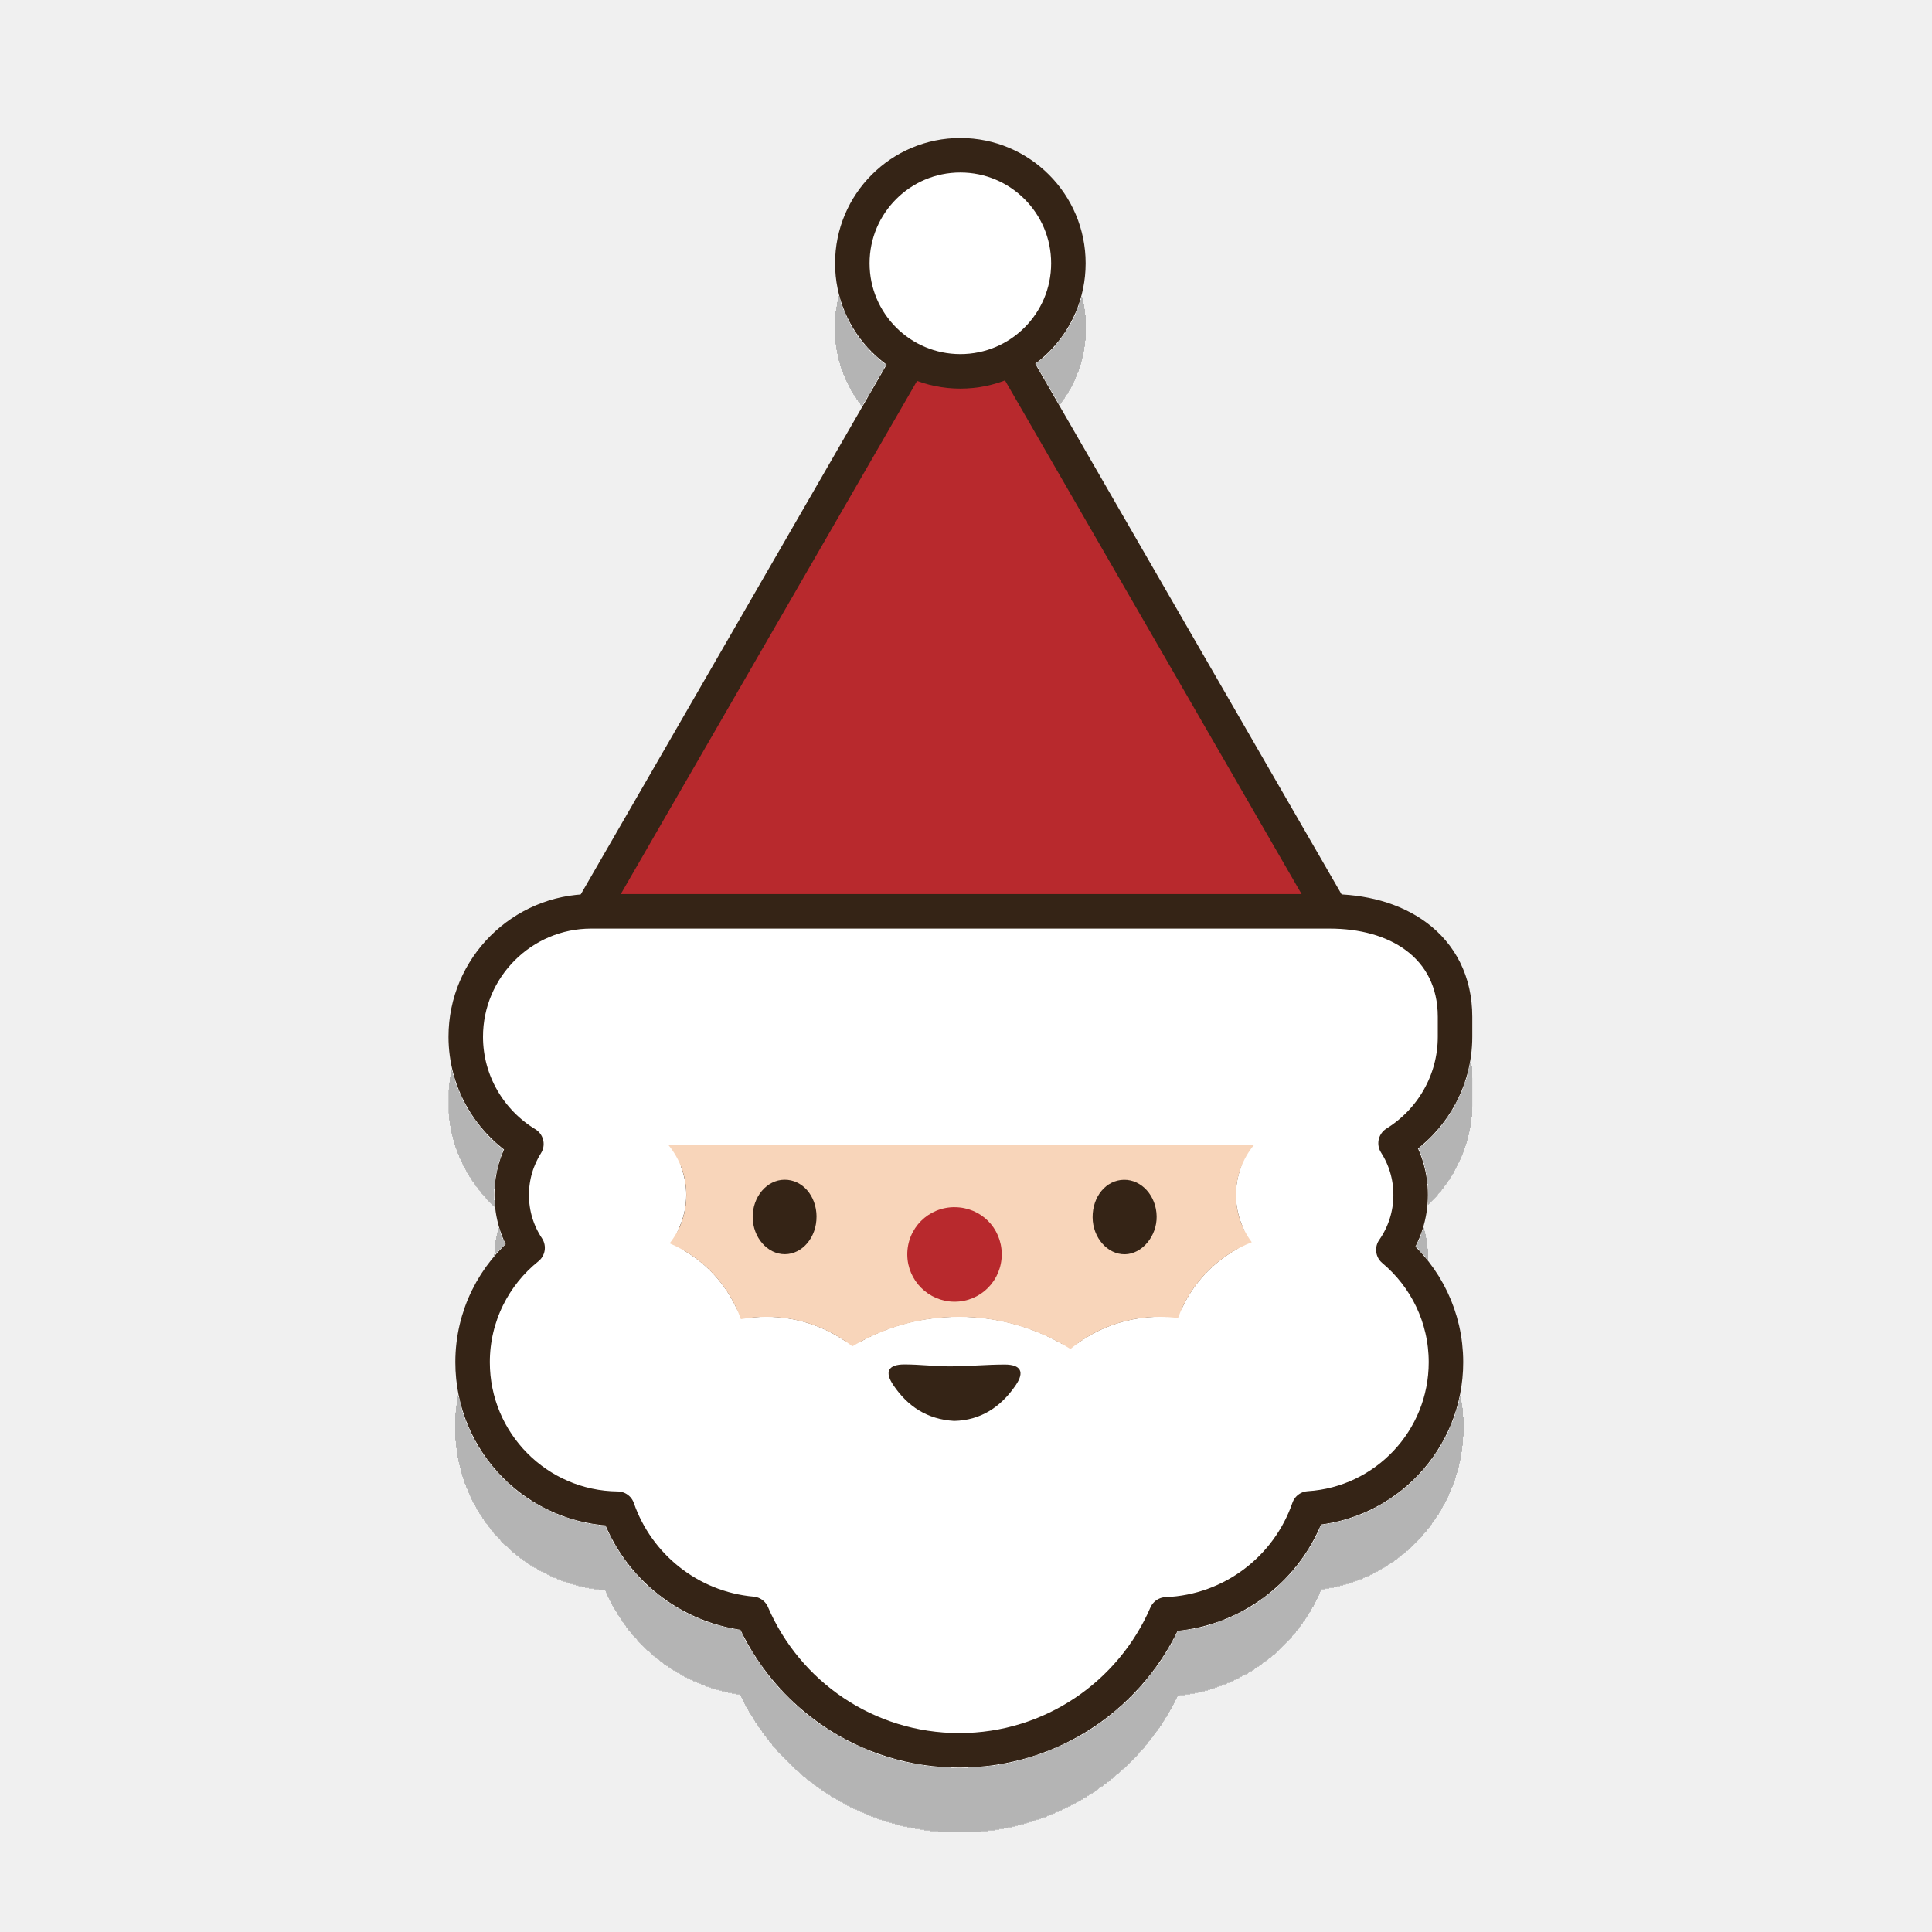
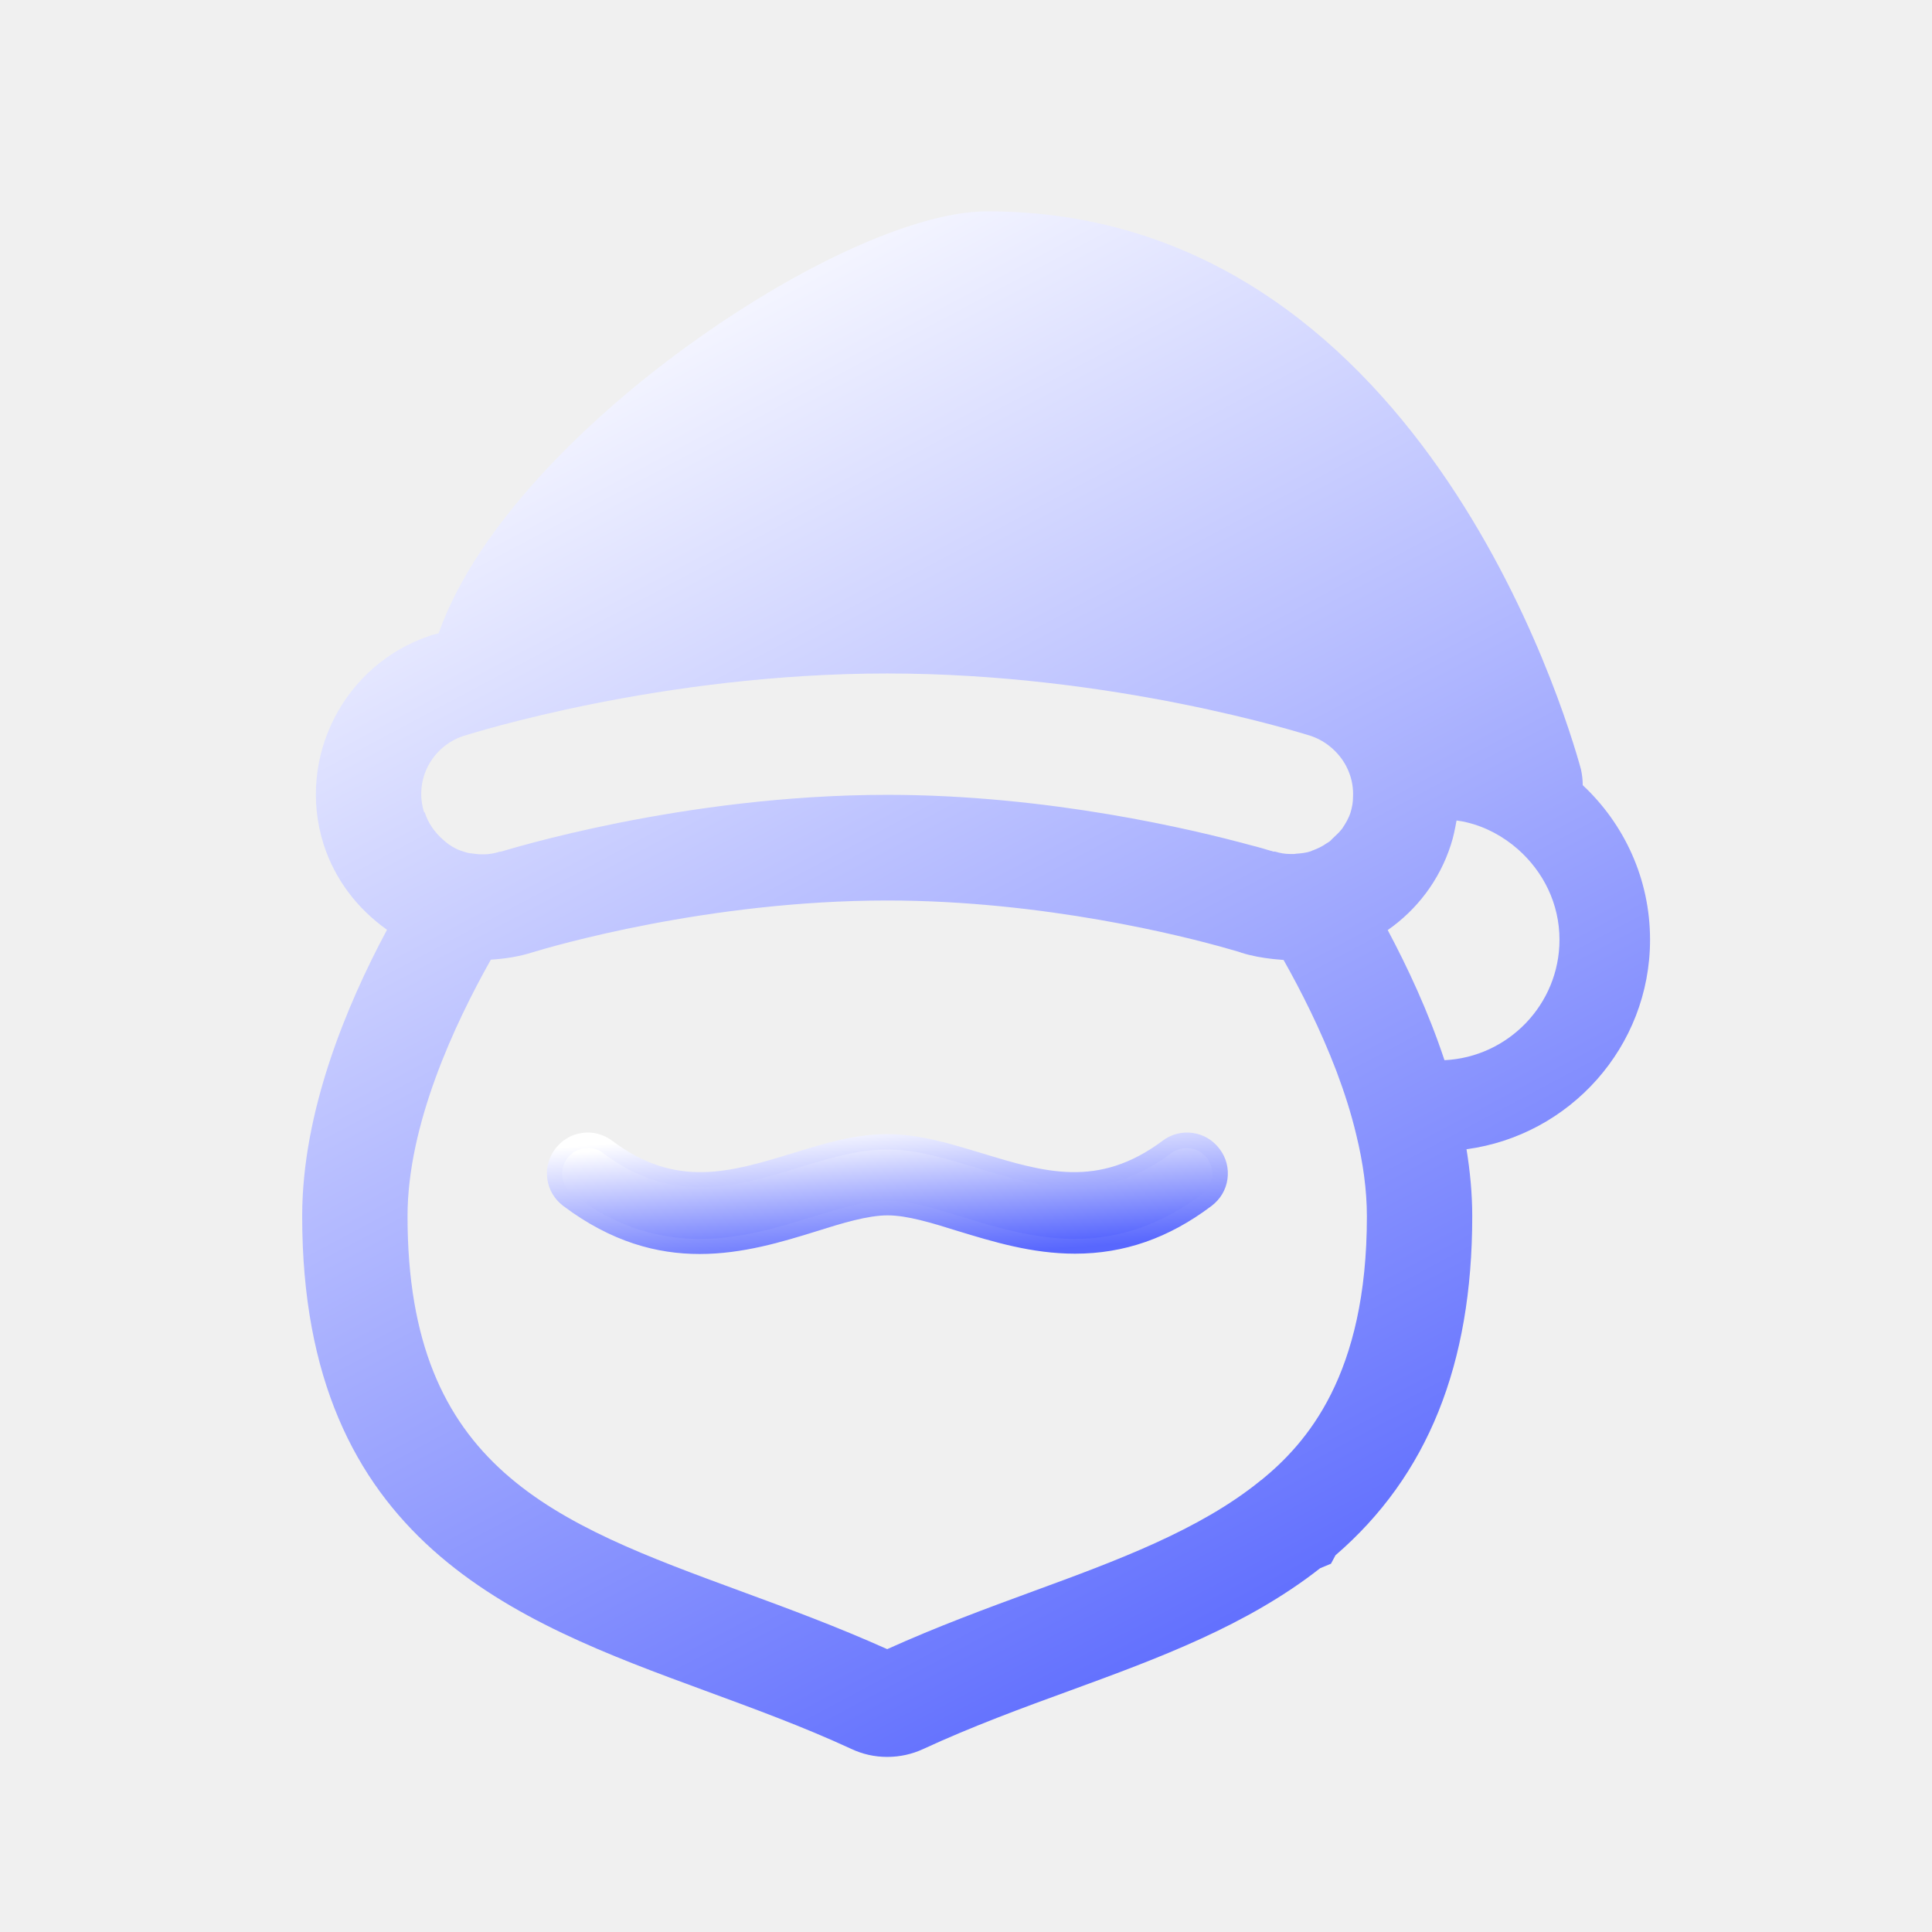
- <svg xmlns="http://www.w3.org/2000/svg" width="56" height="56" viewBox="0 0 56 56" fill="none">
-   <g filter="url(#filter0_d_1363_6397)">
-     <path d="M28.293 8.576C28.204 8.422 28.039 8.326 27.86 8.326C27.681 8.326 27.516 8.422 27.427 8.576L16.183 28.052C16.093 28.207 16.093 28.398 16.183 28.552C16.272 28.707 16.437 28.802 16.616 28.802H39.105C39.284 28.802 39.449 28.707 39.538 28.552C39.627 28.398 39.627 28.207 39.538 28.052L28.293 8.576Z" fill="#B8292D" stroke="#352416" stroke-linejoin="round" />
-     <path d="M21.79 37.686C21.429 36.915 20.844 36.271 20.119 35.838C20.294 35.474 20.392 35.065 20.392 34.634C20.392 34.309 20.333 33.985 20.223 33.683H35.491C35.383 33.98 35.324 34.3 35.324 34.634C35.324 35.046 35.414 35.437 35.575 35.789C34.815 36.22 34.201 36.878 33.825 37.671C33.757 37.668 33.688 37.666 33.618 37.666C32.641 37.666 31.735 37.974 30.992 38.496C30.049 37.968 28.962 37.666 27.804 37.666C26.647 37.666 25.643 37.943 24.737 38.43C24.015 37.948 23.146 37.666 22.211 37.666C22.069 37.666 21.928 37.673 21.79 37.686ZM42.175 29.472C42.175 28.455 41.751 27.666 41.054 27.147C40.375 26.64 39.477 26.416 38.542 26.416H17.134C15.134 26.416 13.5 28.05 13.5 30.05C13.5 31.366 14.207 32.521 15.258 33.159C14.989 33.586 14.832 34.092 14.832 34.635C14.832 35.208 15.002 35.732 15.293 36.169C14.322 36.946 13.698 38.143 13.698 39.484C13.698 41.815 15.575 43.706 17.9 43.73C18.477 45.391 19.985 46.615 21.8 46.777C22.799 49.104 25.112 50.734 27.805 50.734C30.492 50.734 32.801 49.112 33.804 46.793C35.722 46.716 37.336 45.456 37.934 43.722C40.154 43.584 41.912 41.739 41.912 39.484C41.912 38.175 41.318 37.004 40.387 36.226C40.702 35.776 40.888 35.227 40.888 34.635C40.888 34.079 40.727 33.567 40.451 33.137C41.483 32.496 42.175 31.351 42.175 30.05V29.472Z" fill="white" stroke="#352416" stroke-linejoin="round" />
-     <path d="M19.372 33.186C19.698 33.58 19.893 34.085 19.893 34.637C19.893 35.188 19.712 35.652 19.41 36.039C20.371 36.448 21.124 37.247 21.475 38.237C21.715 38.193 21.96 38.169 22.212 38.169C23.152 38.169 24.017 38.489 24.706 39.025C25.612 38.482 26.672 38.169 27.805 38.169C28.938 38.169 30.095 38.512 31.027 39.102C31.731 38.519 32.634 38.169 33.619 38.169C33.797 38.169 33.973 38.182 34.146 38.204C34.511 37.201 35.293 36.399 36.283 36.006C35.997 35.624 35.827 35.151 35.827 34.638C35.827 34.086 36.022 33.581 36.348 33.187H19.372V33.186Z" fill="#F8D5BA" />
-     <path d="M31.67 35.286C31.666 34.679 32.062 34.204 32.578 34.197C33.092 34.19 33.517 34.664 33.526 35.256C33.536 35.83 33.104 36.348 32.608 36.356C32.102 36.364 31.674 35.876 31.67 35.286Z" fill="#352416" />
-     <path d="M23.667 35.262C23.672 35.859 23.261 36.35 22.754 36.354C22.247 36.358 21.821 35.87 21.817 35.279C21.814 34.687 22.227 34.199 22.738 34.195C23.257 34.191 23.663 34.657 23.668 35.262H23.667Z" fill="#352416" />
-     <path d="M27.674 34.99C26.906 34.987 26.292 35.602 26.298 36.37C26.304 37.118 26.914 37.727 27.662 37.731C28.427 37.735 29.041 37.116 29.036 36.347C29.03 35.59 28.431 34.994 27.674 34.991V34.99Z" fill="#B8292D" />
-     <path d="M27.656 41.186C26.874 41.141 26.309 40.763 25.896 40.152C25.631 39.762 25.744 39.55 26.212 39.549C26.653 39.548 27.096 39.606 27.537 39.605C28.065 39.604 28.593 39.553 29.12 39.552C29.59 39.552 29.705 39.764 29.442 40.15C29.011 40.783 28.425 41.17 27.656 41.186Z" fill="#352416" />
-     <path d="M27.836 10.764C29.566 10.764 30.968 9.361 30.968 7.632C30.968 5.902 29.566 4.5 27.836 4.5C26.107 4.5 24.705 5.902 24.705 7.632C24.705 9.361 26.107 10.764 27.836 10.764Z" fill="white" stroke="#352416" stroke-linejoin="round" />
+ <svg xmlns="http://www.w3.org/2000/svg" width="64" height="64" viewBox="0 0 64 64" fill="none">
+   <g clip-path="url(#clip0_2001_5337)">
+     <path d="M54.66 31.13C54.66 29.11 53.8 27.29 52.43 26.01C52.43 25.84 52.41 25.66 52.37 25.48C51.85 23.59 46.93 7 32.7 7C30.11 7 25.64 9.16 21.56 12.38C19.72 13.83 15.85 17.23 14.53 20.98C14.48 20.99 14.42 21.01 14.38 21.02H14.35L14.27 21.05C11.4 21.99 9.81 25.09 10.72 27.97C11.1 29.15 11.85 30.11 12.82 30.8C11.47 33.32 10.01 36.83 10.01 40.29C10.01 51.1 17.09 53.7 23.34 56C24.94 56.59 26.59 57.19 28.19 57.93C28.57 58.11 28.97 58.2 29.39 58.2C29.81 58.2 30.21 58.11 30.58 57.94C32.2 57.19 33.86 56.58 35.48 55.99C38.35 54.94 41.31 53.85 43.73 51.95L44.09 51.8L44.24 51.52C47.29 48.89 48.77 45.21 48.77 40.29C48.77 39.55 48.7 38.81 48.58 38.07C52 37.61 54.66 34.68 54.66 31.13ZM47.85 35.12C47.32 33.52 46.63 32.05 45.97 30.81C46.93 30.14 47.68 29.17 48.06 27.99C48.15 27.72 48.2 27.45 48.25 27.18C48.36 27.2 48.48 27.21 48.58 27.24C49.22 27.39 49.8 27.71 50.28 28.13C51.12 28.87 51.66 29.93 51.66 31.13C51.66 33.27 49.96 35.02 47.85 35.12ZM41.77 49.03L41.74 49.06C39.73 50.69 36.96 51.71 34.26 52.7C32.68 53.28 31.05 53.88 29.39 54.63C27.74 53.89 26.12 53.29 24.54 52.71C18.37 50.44 13.5 48.65 13.5 40.29C13.5 37.26 15.05 33.94 16.26 31.79C16.73 31.76 17.19 31.69 17.63 31.55C18.25 31.36 23.44 29.83 29.39 29.83C34.57 29.83 39.22 31.01 40.65 31.42C40.94 31.5 41.11 31.55 41.12 31.56C41.47 31.67 41.82 31.73 42.18 31.77C42.29 31.78 42.41 31.79 42.52 31.8C43.09 32.81 43.74 34.09 44.27 35.48C44.53 36.17 44.76 36.88 44.93 37.6C45.15 38.5 45.28 39.41 45.28 40.3C45.28 45.56 43.28 47.81 41.77 49.04V49.03ZM14.05 26.91C13.71 25.85 14.3 24.73 15.35 24.38C15.62 24.3 21.87 22.31 29.39 22.31C36.91 22.31 43.16 24.3 43.43 24.38C43.78 24.5 44.08 24.71 44.31 24.97C44.66 25.36 44.85 25.88 44.82 26.41C44.82 26.58 44.79 26.74 44.74 26.91C44.68 27.1 44.58 27.27 44.48 27.42C44.46 27.45 44.44 27.48 44.41 27.51C44.33 27.61 44.23 27.69 44.14 27.78C44.1 27.82 44.07 27.86 44.02 27.89C43.99 27.91 43.97 27.92 43.94 27.94C43.8 28.04 43.65 28.11 43.49 28.17C43.47 28.17 43.45 28.19 43.42 28.2C43.27 28.25 43.1 28.27 42.94 28.28C42.92 28.28 42.89 28.29 42.87 28.29C42.83 28.29 42.79 28.29 42.74 28.29C42.57 28.29 42.4 28.26 42.24 28.21C42.22 28.21 42.2 28.21 42.19 28.21C42.17 28.21 42.14 28.19 42.08 28.18C41.95 28.14 41.72 28.07 41.4 27.99C39.56 27.49 34.75 26.33 29.4 26.33C22.58 26.33 16.73 28.18 16.6 28.21C16.57 28.22 16.53 28.21 16.5 28.23C16.35 28.27 16.2 28.3 16.05 28.3C16.01 28.3 15.96 28.3 15.92 28.3C15.82 28.3 15.72 28.28 15.63 28.27C15.58 28.27 15.54 28.26 15.49 28.25C15.35 28.21 15.21 28.17 15.08 28.1C14.92 28.02 14.79 27.92 14.66 27.8C14.39 27.56 14.18 27.26 14.07 26.91H14.05Z" fill="url(#paint0_linear_2001_5337)" />
+     <path d="M35.599 41.28C34.209 41.28 32.929 40.89 31.789 40.54C30.909 40.27 30.069 40.01 29.379 40.01C28.689 40.01 27.859 40.26 26.969 40.54C24.719 41.23 21.919 42.09 18.789 39.75C18.299 39.39 18.199 38.69 18.569 38.21C18.929 37.72 19.629 37.62 20.109 37.99C22.339 39.66 24.269 39.07 26.319 38.44C27.359 38.12 28.349 37.82 29.369 37.82C30.389 37.82 31.379 38.12 32.419 38.44C34.469 39.07 36.399 39.66 38.629 37.99C39.119 37.62 39.809 37.72 40.169 38.21C40.539 38.7 40.439 39.39 39.949 39.75C38.409 40.91 36.939 41.28 35.579 41.28H35.599Z" fill="url(#paint1_linear_2001_5337)" />
+     <path d="M23.171 41.54C21.771 41.54 20.261 41.15 18.661 39.95C18.371 39.73 18.181 39.42 18.131 39.06C18.081 38.7 18.171 38.35 18.391 38.06C18.611 37.77 18.921 37.58 19.281 37.53C19.641 37.48 19.991 37.57 20.281 37.79C22.401 39.38 24.191 38.83 26.261 38.2C27.321 37.87 28.321 37.57 29.391 37.57C30.461 37.57 31.461 37.88 32.521 38.2C34.591 38.83 36.381 39.38 38.511 37.79C38.801 37.57 39.151 37.48 39.511 37.53C39.871 37.58 40.181 37.77 40.401 38.06C40.621 38.35 40.711 38.7 40.661 39.06C40.611 39.42 40.421 39.73 40.131 39.95C38.711 41.02 37.231 41.53 35.611 41.53C34.181 41.53 32.881 41.13 31.731 40.78C30.871 40.51 30.051 40.26 29.401 40.26C28.751 40.26 27.891 40.52 27.071 40.78C25.911 41.14 24.601 41.54 23.181 41.54H23.171ZM29.391 39.77C30.121 39.77 30.971 40.03 31.871 40.31C32.981 40.65 34.251 41.04 35.601 41.04C37.111 41.04 38.491 40.55 39.821 39.56C40.001 39.42 40.121 39.22 40.151 39C40.181 38.77 40.121 38.55 39.991 38.37C39.851 38.19 39.651 38.07 39.431 38.04C39.211 38.01 38.981 38.07 38.801 38.2C36.471 39.94 34.381 39.31 32.371 38.69C31.341 38.38 30.381 38.08 29.391 38.08C28.401 38.08 27.431 38.38 26.411 38.69C24.391 39.31 22.301 39.94 19.981 38.2C19.801 38.06 19.581 38 19.351 38.04C19.121 38.07 18.931 38.19 18.791 38.37C18.651 38.55 18.601 38.78 18.631 39C18.661 39.23 18.781 39.42 18.961 39.56C21.981 41.83 24.711 40.99 26.911 40.31C27.771 40.05 28.651 39.77 29.391 39.77Z" fill="url(#paint2_linear_2001_5337)" />
  </g>
  <defs>
-     <filter id="filter0_d_1363_6397" x="13" y="4" width="29.675" height="49.11" filterUnits="userSpaceOnUse" color-interpolation-filters="sRGB">
-       <feFlood flood-opacity="0" result="BackgroundImageFix" />
-       <feColorMatrix in="SourceAlpha" type="matrix" values="0 0 0 0 0 0 0 0 0 0 0 0 0 0 0 0 0 0 127 0" result="hardAlpha" />
-       <feOffset dy="1.876" />
-       <feComposite in2="hardAlpha" operator="out" />
-       <feColorMatrix type="matrix" values="0 0 0 0 0 0 0 0 0 0 0 0 0 0 0 0 0 0 0.25 0" />
-       <feBlend mode="normal" in2="BackgroundImageFix" result="effect1_dropShadow_1363_6397" />
-       <feBlend mode="normal" in="SourceGraphic" in2="effect1_dropShadow_1363_6397" result="shape" />
-     </filter>
+     <linearGradient id="paint0_linear_2001_5337" x1="15.925" y1="10.612" x2="40.933" y2="57.49" gradientUnits="userSpaceOnUse">
+       <stop stop-color="white" />
+       <stop offset="1" stop-color="#5867FE" />
+     </linearGradient>
+     <linearGradient id="paint1_linear_2001_5337" x1="21.267" y1="38.015" x2="21.572" y2="42.126" gradientUnits="userSpaceOnUse">
+       <stop stop-color="white" />
+       <stop offset="1" stop-color="#5867FE" />
+     </linearGradient>
+     <linearGradient id="paint2_linear_2001_5337" x1="21.105" y1="37.8" x2="21.495" y2="42.5" gradientUnits="userSpaceOnUse">
+       <stop stop-color="white" />
+       <stop offset="1" stop-color="#5867FE" />
+     </linearGradient>
+     <clipPath id="clip0_2001_5337">
+       <rect width="44.66" height="51.19" fill="white" transform="translate(10 7)" />
+     </clipPath>
  </defs>
</svg>
